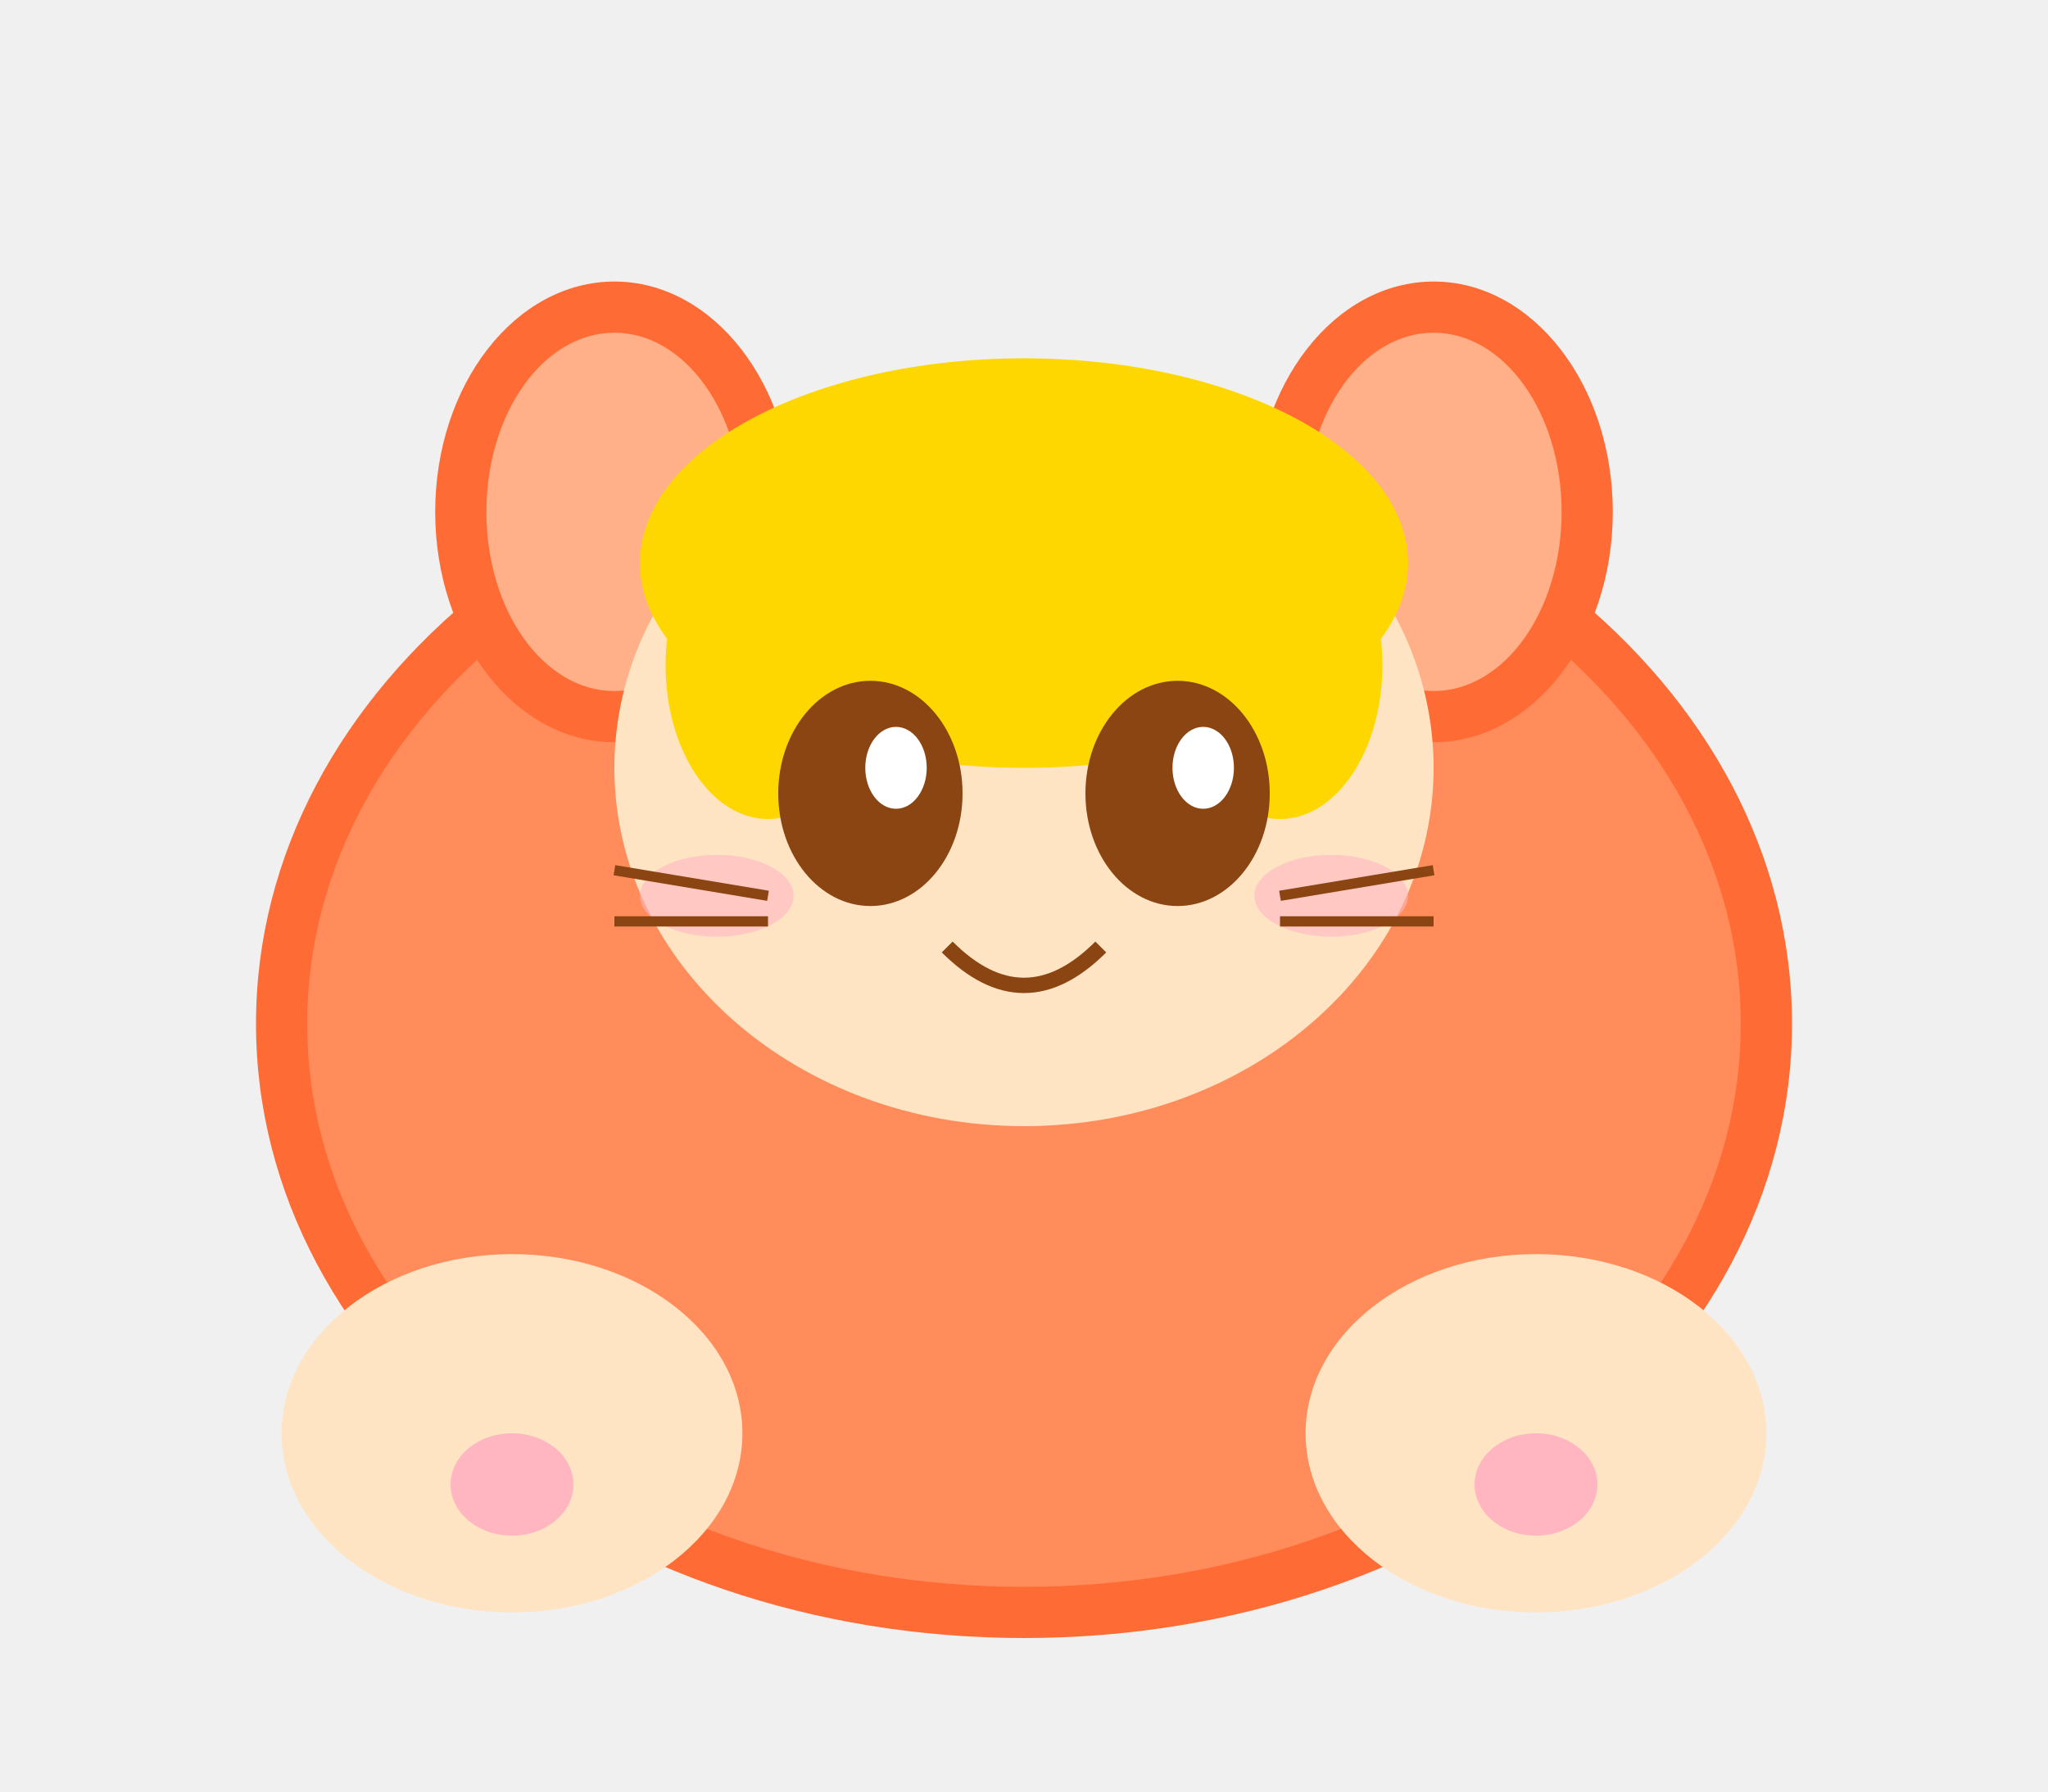
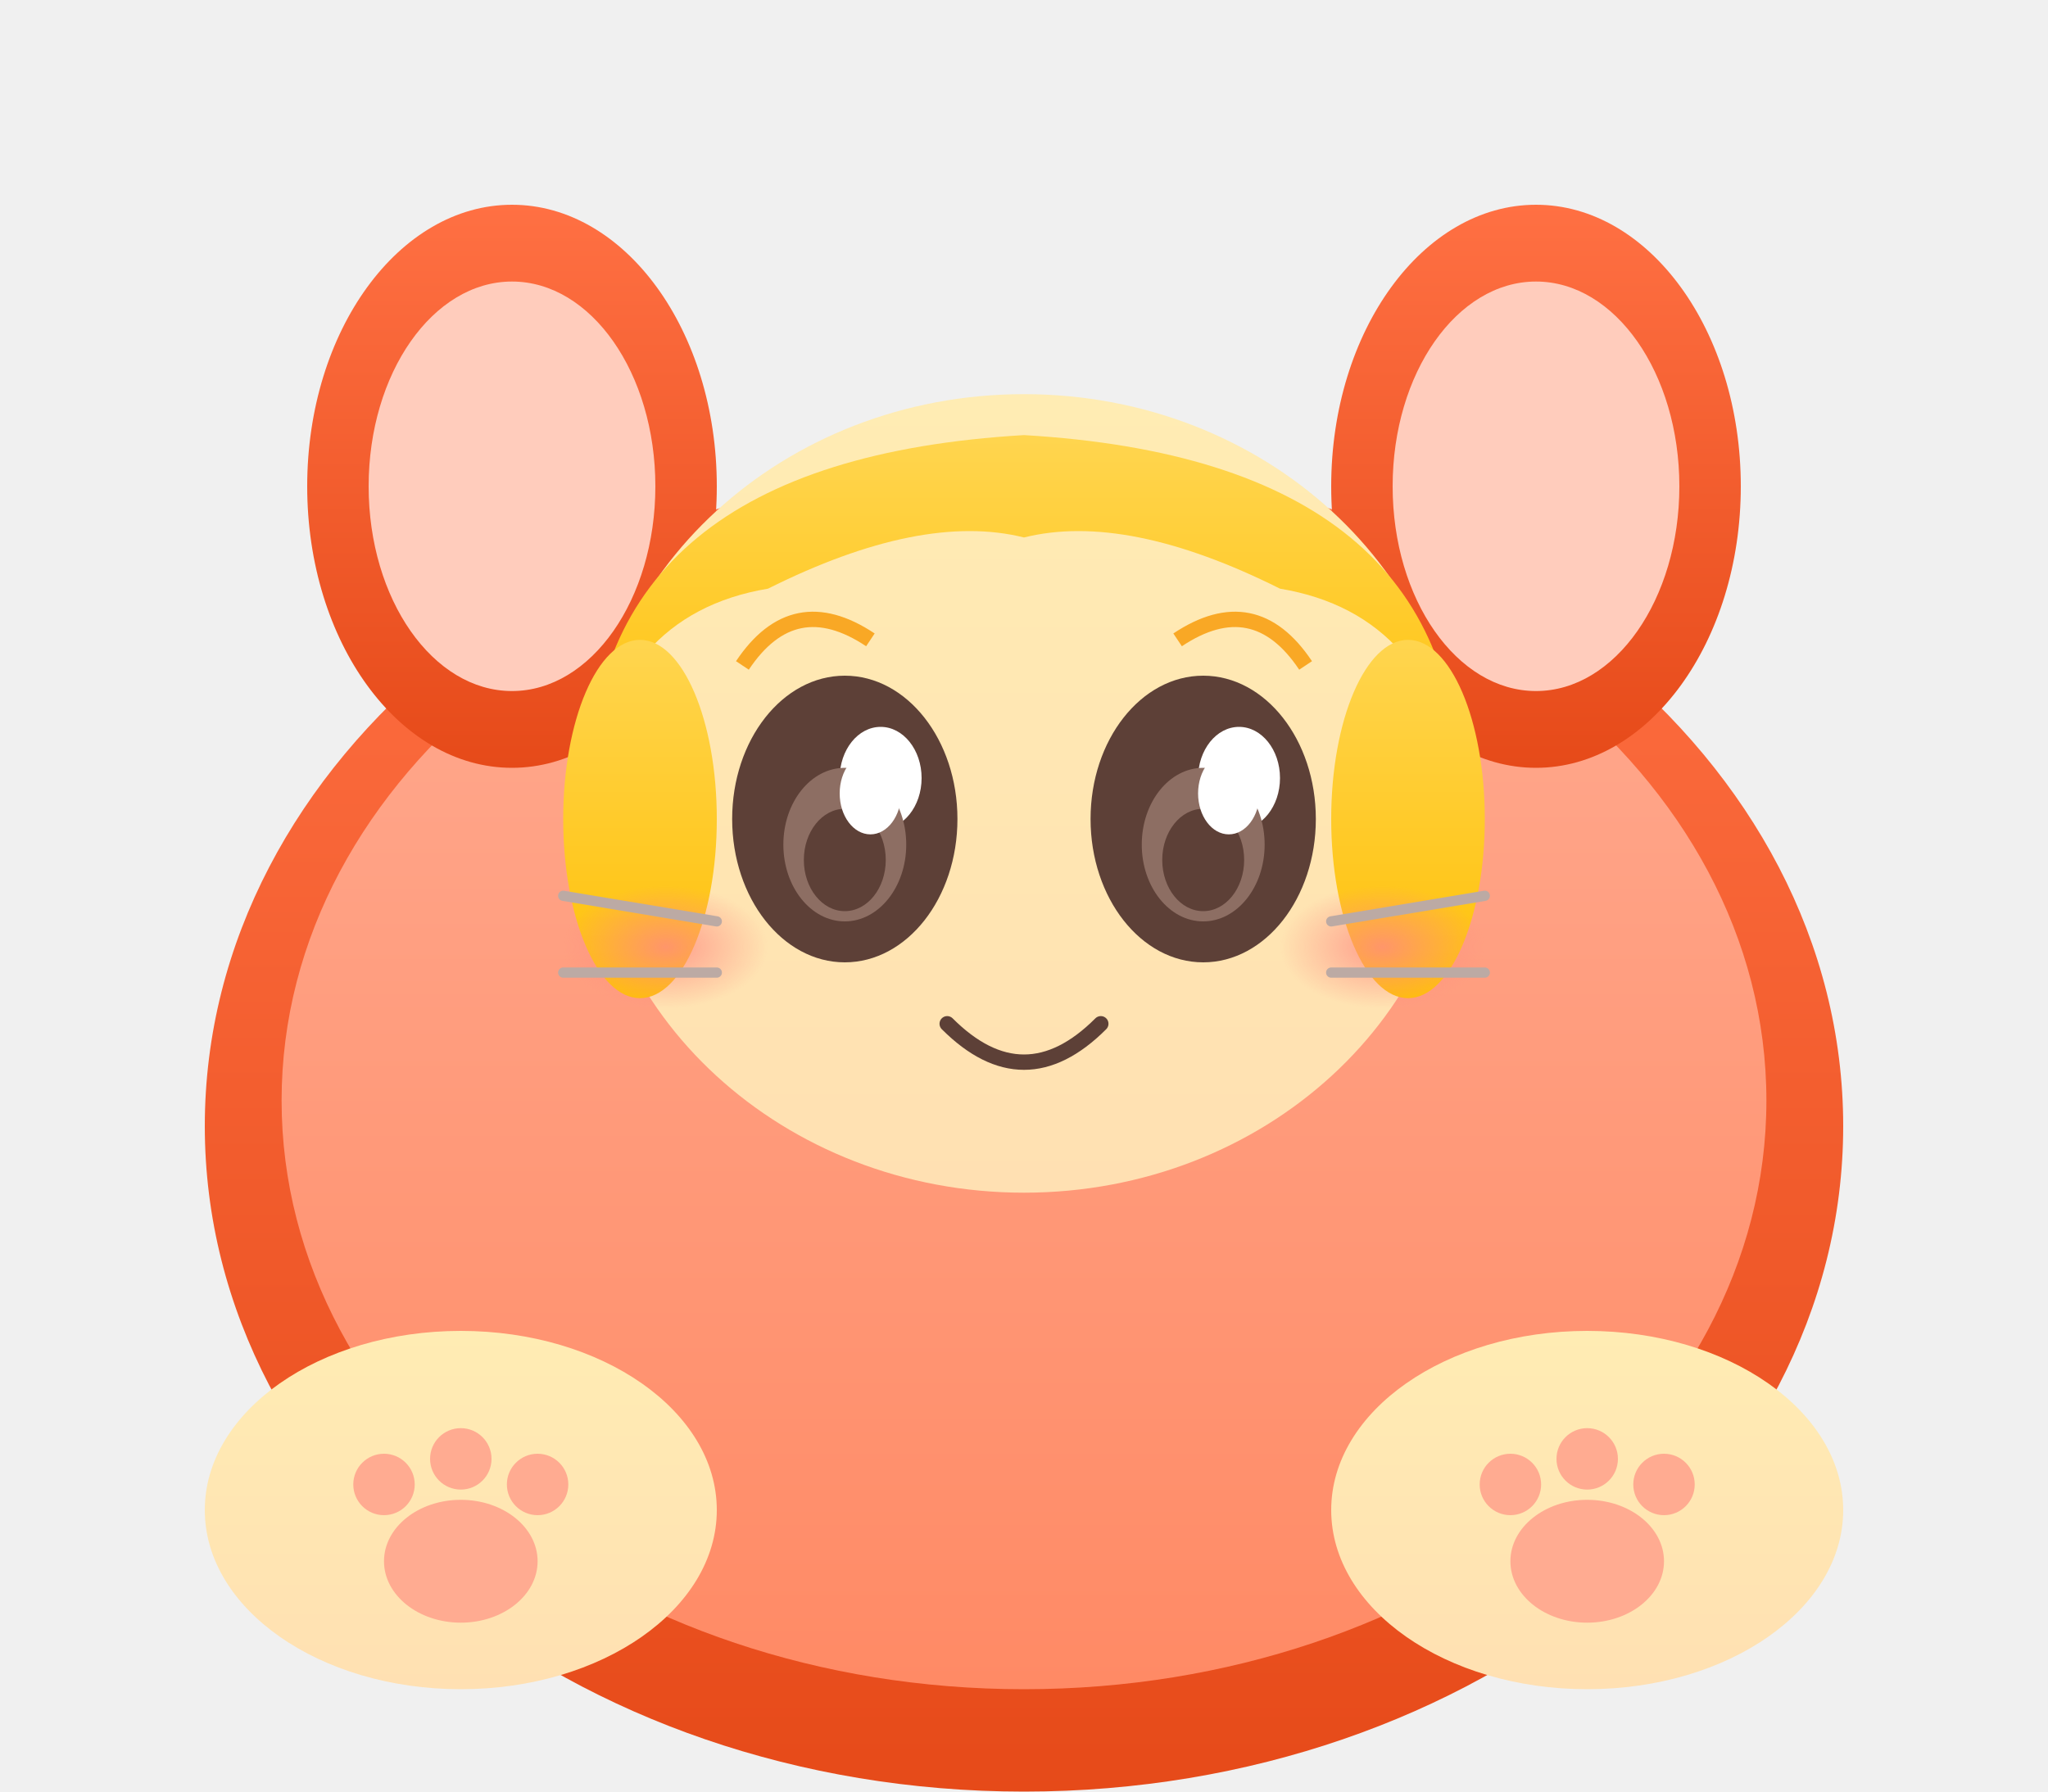
<svg xmlns="http://www.w3.org/2000/svg" viewBox="0 0 400 350">
-   <ellipse cx="200" cy="200" rx="150" ry="120" fill="#FF6B35" />
-   <ellipse cx="200" cy="200" rx="140" ry="110" fill="#FF8C5A" />
-   <ellipse cx="120" cy="100" rx="35" ry="45" fill="#FF6B35" />
-   <ellipse cx="280" cy="100" rx="35" ry="45" fill="#FF6B35" />
-   <ellipse cx="120" cy="100" rx="25" ry="35" fill="#FFB088" />
-   <ellipse cx="280" cy="100" rx="25" ry="35" fill="#FFB088" />
-   <ellipse cx="200" cy="150" rx="80" ry="70" fill="#FFE4C4" />
-   <ellipse cx="200" cy="110" rx="75" ry="40" fill="#FFD700" />
-   <ellipse cx="150" cy="130" rx="20" ry="30" fill="#FFD700" />
-   <ellipse cx="250" cy="130" rx="20" ry="30" fill="#FFD700" />
-   <ellipse cx="170" cy="155" rx="18" ry="22" fill="#8B4513" />
-   <ellipse cx="230" cy="155" rx="18" ry="22" fill="#8B4513" />
-   <ellipse cx="175" cy="150" rx="6" ry="8" fill="#FFF" />
-   <ellipse cx="235" cy="150" rx="6" ry="8" fill="#FFF" />
-   <ellipse cx="140" cy="175" rx="15" ry="8" fill="#FFB6C1" opacity="0.6" />
-   <ellipse cx="260" cy="175" rx="15" ry="8" fill="#FFB6C1" opacity="0.6" />
-   <path d="M 185 185 Q 200 200 215 185" stroke="#8B4513" stroke-width="3" fill="none" />
-   <line x1="120" y1="170" x2="150" y2="175" stroke="#8B4513" stroke-width="2" />
-   <line x1="120" y1="180" x2="150" y2="180" stroke="#8B4513" stroke-width="2" />
-   <line x1="280" y1="170" x2="250" y2="175" stroke="#8B4513" stroke-width="2" />
-   <line x1="280" y1="180" x2="250" y2="180" stroke="#8B4513" stroke-width="2" />
-   <ellipse cx="100" cy="280" rx="45" ry="35" fill="#FFE4C4" />
-   <ellipse cx="300" cy="280" rx="45" ry="35" fill="#FFE4C4" />
-   <ellipse cx="100" cy="290" rx="12" ry="10" fill="#FFB6C1" />
-   <ellipse cx="300" cy="290" rx="12" ry="10" fill="#FFB6C1" />
+   <defs>
+     <linearGradient id="hoodieGrad" x1="0%" y1="0%" x2="0%" y2="100%">
+       <stop offset="0%" style="stop-color:#FF7043" />
+       <stop offset="100%" style="stop-color:#E64A19" />
+     </linearGradient>
+     <linearGradient id="hoodieInner" x1="0%" y1="0%" x2="0%" y2="100%">
+       <stop offset="0%" style="stop-color:#FFAB91" />
+       <stop offset="100%" style="stop-color:#FF8A65" />
+     </linearGradient>
+     <linearGradient id="hairGrad" x1="0%" y1="0%" x2="0%" y2="100%">
+       <stop offset="0%" style="stop-color:#FFD54F" />
+       <stop offset="100%" style="stop-color:#FFC107" />
+     </linearGradient>
+     <linearGradient id="skinGrad" x1="0%" y1="0%" x2="0%" y2="100%">
+       <stop offset="0%" style="stop-color:#FFECB3" />
+       <stop offset="100%" style="stop-color:#FFE0B2" />
+     </linearGradient>
+     <radialGradient id="blushGrad" cx="50%" cy="50%" r="50%">
+       <stop offset="0%" style="stop-color:#FF8A80;stop-opacity:0.8" />
+       <stop offset="100%" style="stop-color:#FF8A80;stop-opacity:0" />
+     </radialGradient>
+   </defs>
+   <ellipse cx="200" cy="220" rx="160" ry="130" fill="url(#hoodieGrad)" />
+   <ellipse cx="200" cy="215" rx="145" ry="115" fill="url(#hoodieInner)" />
+   <ellipse cx="100" cy="95" rx="40" ry="55" fill="url(#hoodieGrad)" />
+   <ellipse cx="300" cy="95" rx="40" ry="55" fill="url(#hoodieGrad)" />
+   <ellipse cx="100" cy="95" rx="28" ry="40" fill="#FFCCBC" />
+   <ellipse cx="300" cy="95" rx="28" ry="40" fill="#FFCCBC" />
+   <ellipse cx="200" cy="155" rx="85" ry="78" fill="url(#skinGrad)" />
+   <path d="M 115 155 Q 115 90 200 85 Q 285 90 285 155 Q 280 120 250 115 Q 220 100 200 105 Q 180 100 150 115 Q 120 120 115 155" fill="url(#hairGrad)" />
+   <path d="M 145 130 Q 155 115 170 125" fill="none" stroke="#F9A825" stroke-width="3" />
+   <path d="M 230 125 Q 245 115 255 130" fill="none" stroke="#F9A825" stroke-width="3" />
+   <ellipse cx="125" cy="160" rx="15" ry="35" fill="url(#hairGrad)" />
+   <ellipse cx="275" cy="160" rx="15" ry="35" fill="url(#hairGrad)" />
+   <ellipse cx="165" cy="160" rx="22" ry="28" fill="#5D4037" />
+   <ellipse cx="235" cy="160" rx="22" ry="28" fill="#5D4037" />
+   <ellipse cx="172" cy="152" rx="8" ry="10" fill="#FFF" />
+   <ellipse cx="242" cy="152" rx="8" ry="10" fill="#FFF" />
+   <circle cx="160" cy="168" r="4" fill="#FFF" opacity="0.6" />
+   <circle cx="230" cy="168" r="4" fill="#FFF" opacity="0.6" />
+   <ellipse cx="165" cy="165" rx="12" ry="15" fill="#8D6E63" />
+   <ellipse cx="235" cy="165" rx="12" ry="15" fill="#8D6E63" />
+   <ellipse cx="165" cy="168" rx="8" ry="10" fill="#5D4037" />
+   <ellipse cx="235" cy="168" rx="8" ry="10" fill="#5D4037" />
+   <ellipse cx="170" cy="155" rx="6" ry="8" fill="#FFF" />
+   <ellipse cx="240" cy="155" rx="6" ry="8" fill="#FFF" />
+   <ellipse cx="130" cy="185" rx="20" ry="12" fill="url(#blushGrad)" />
+   <ellipse cx="270" cy="185" rx="20" ry="12" fill="url(#blushGrad)" />
+   <path d="M 185 200 Q 200 215 215 200" stroke="#5D4037" stroke-width="3" fill="none" stroke-linecap="round" />
+   <line x1="110" y1="175" x2="140" y2="180" stroke="#BCAAA4" stroke-width="2" stroke-linecap="round" />
+   <line x1="110" y1="190" x2="140" y2="190" stroke="#BCAAA4" stroke-width="2" stroke-linecap="round" />
+   <line x1="290" y1="175" x2="260" y2="180" stroke="#BCAAA4" stroke-width="2" stroke-linecap="round" />
+   <line x1="290" y1="190" x2="260" y2="190" stroke="#BCAAA4" stroke-width="2" stroke-linecap="round" />
+   <ellipse cx="90" cy="295" rx="50" ry="35" fill="url(#skinGrad)" />
+   <ellipse cx="310" cy="295" rx="50" ry="35" fill="url(#skinGrad)" />
+   <ellipse cx="90" cy="305" rx="15" ry="12" fill="#FFAB91" />
+   <ellipse cx="310" cy="305" rx="15" ry="12" fill="#FFAB91" />
+   <circle cx="75" cy="290" r="6" fill="#FFAB91" />
+   <circle cx="90" cy="285" r="6" fill="#FFAB91" />
+   <circle cx="105" cy="290" r="6" fill="#FFAB91" />
+   <circle cx="295" cy="290" r="6" fill="#FFAB91" />
+   <circle cx="310" cy="285" r="6" fill="#FFAB91" />
+   <circle cx="325" cy="290" r="6" fill="#FFAB91" />
</svg>
